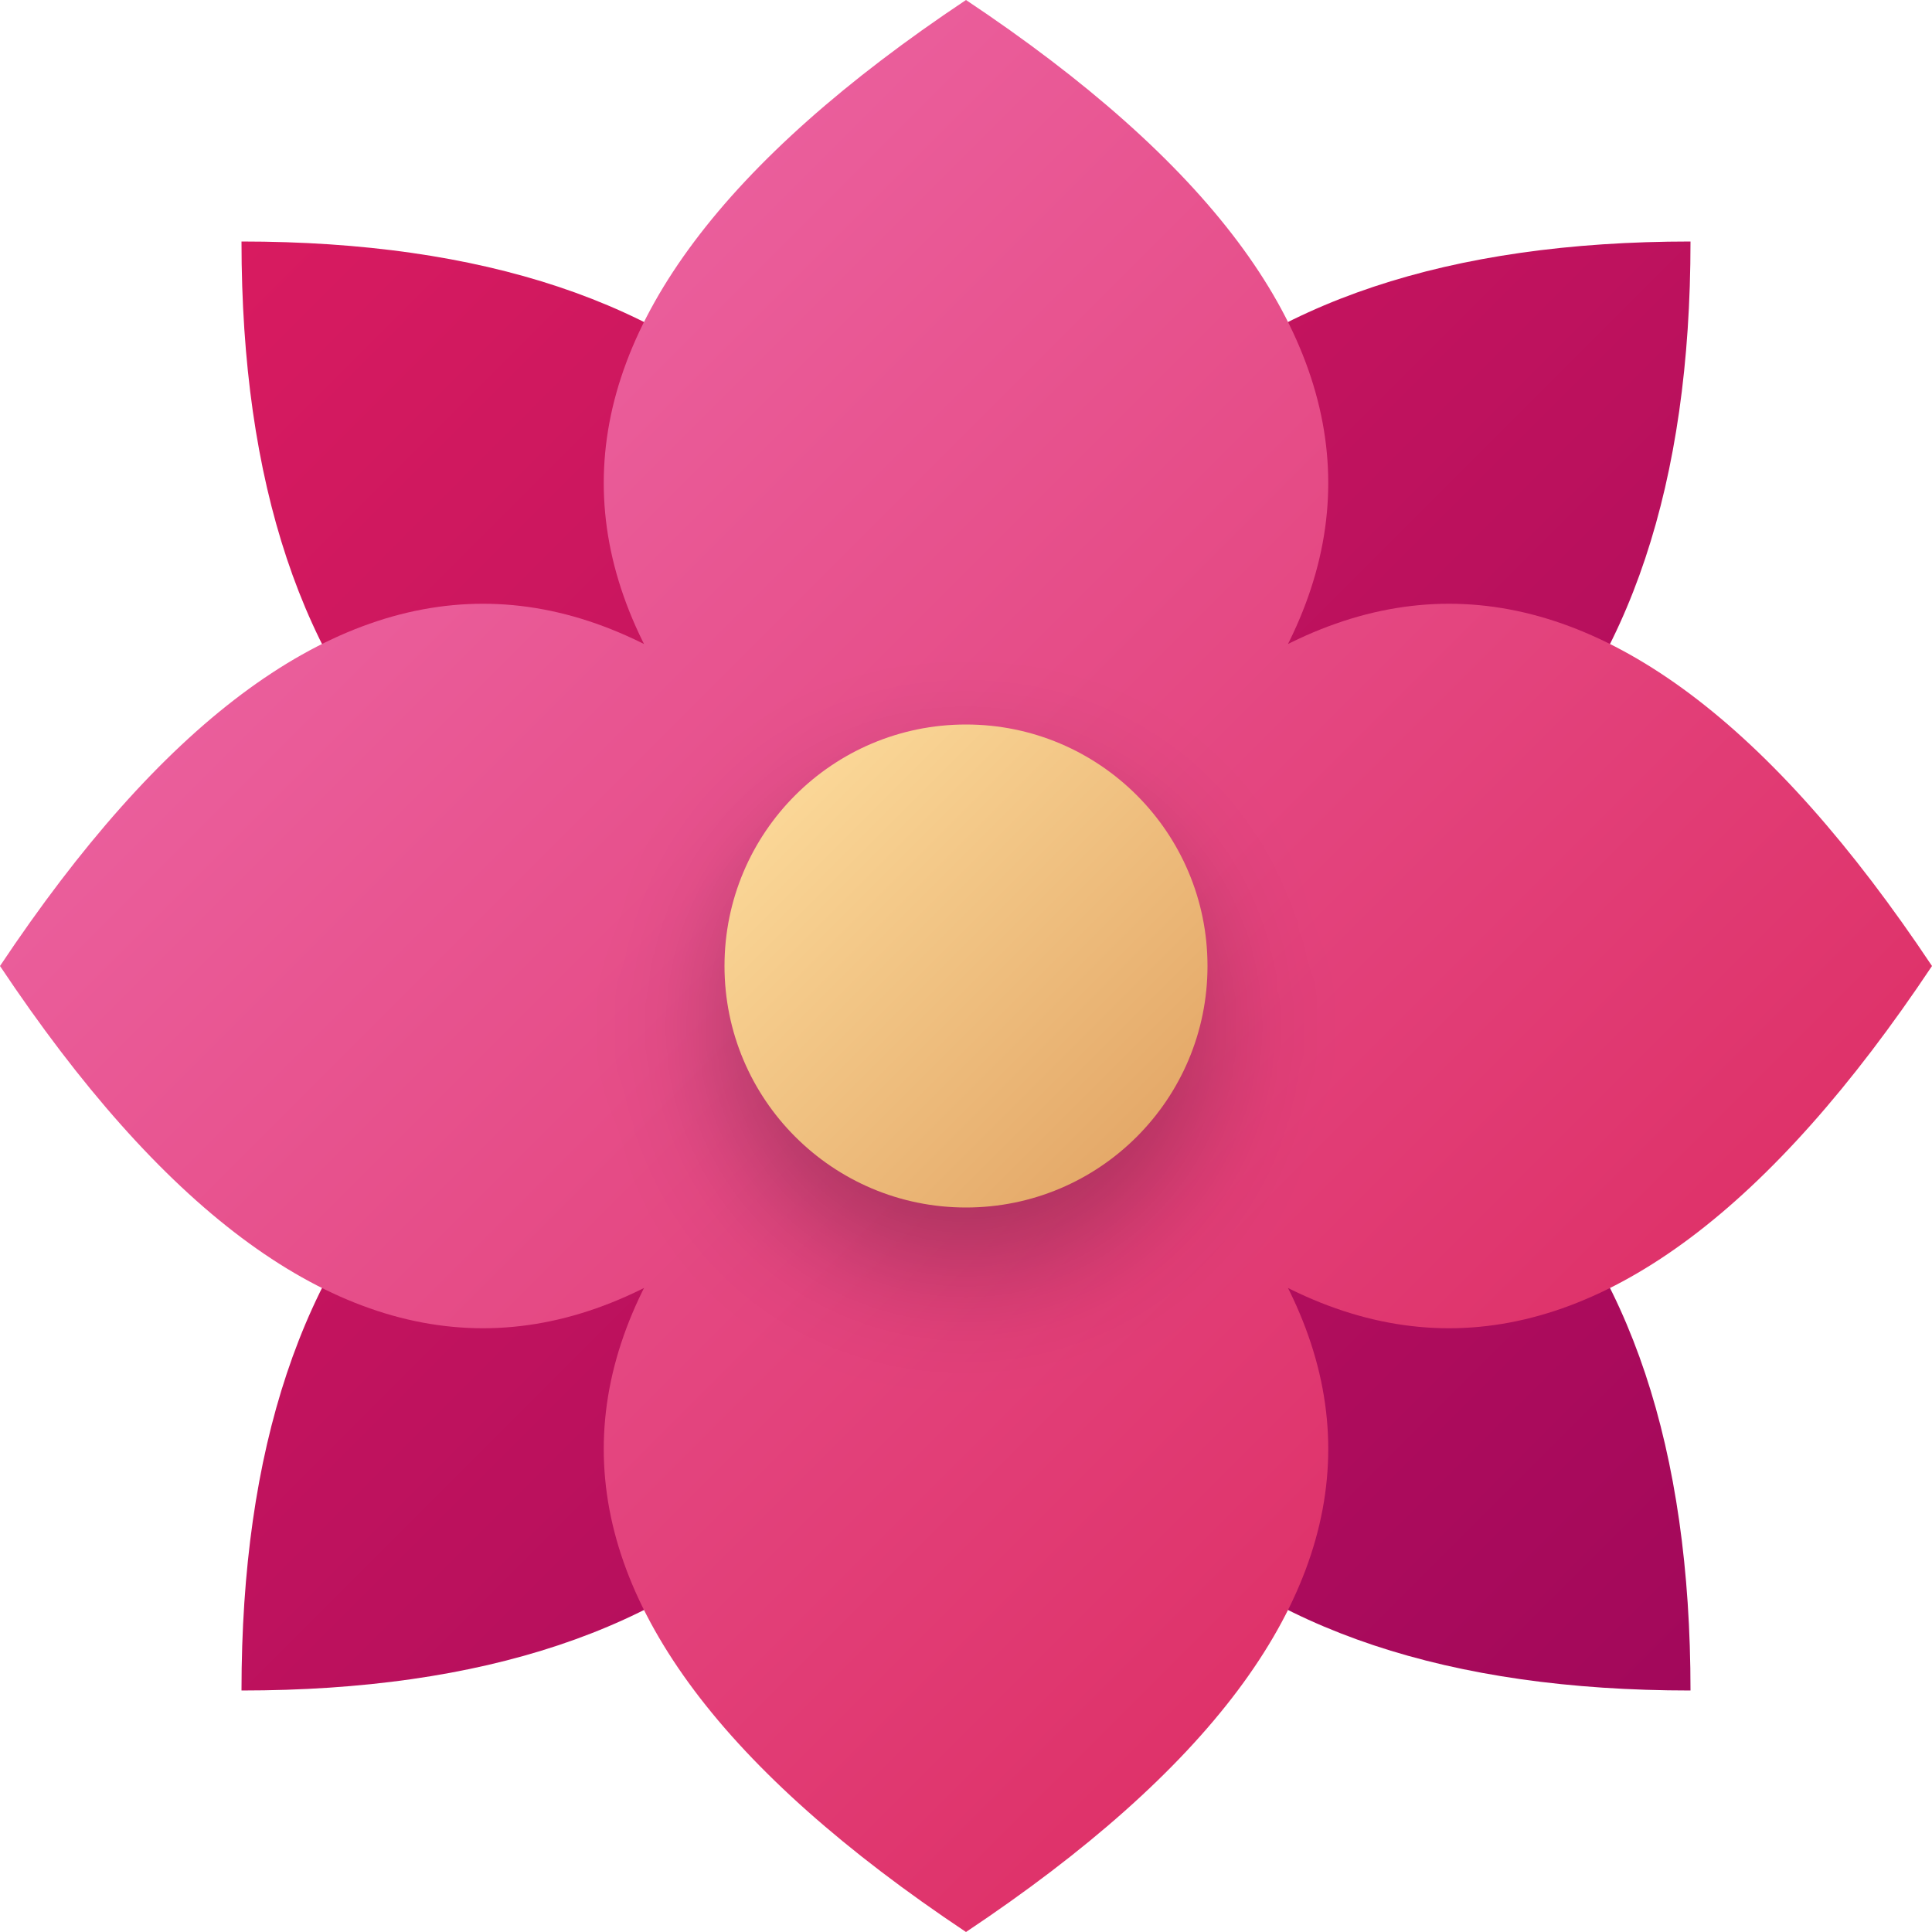
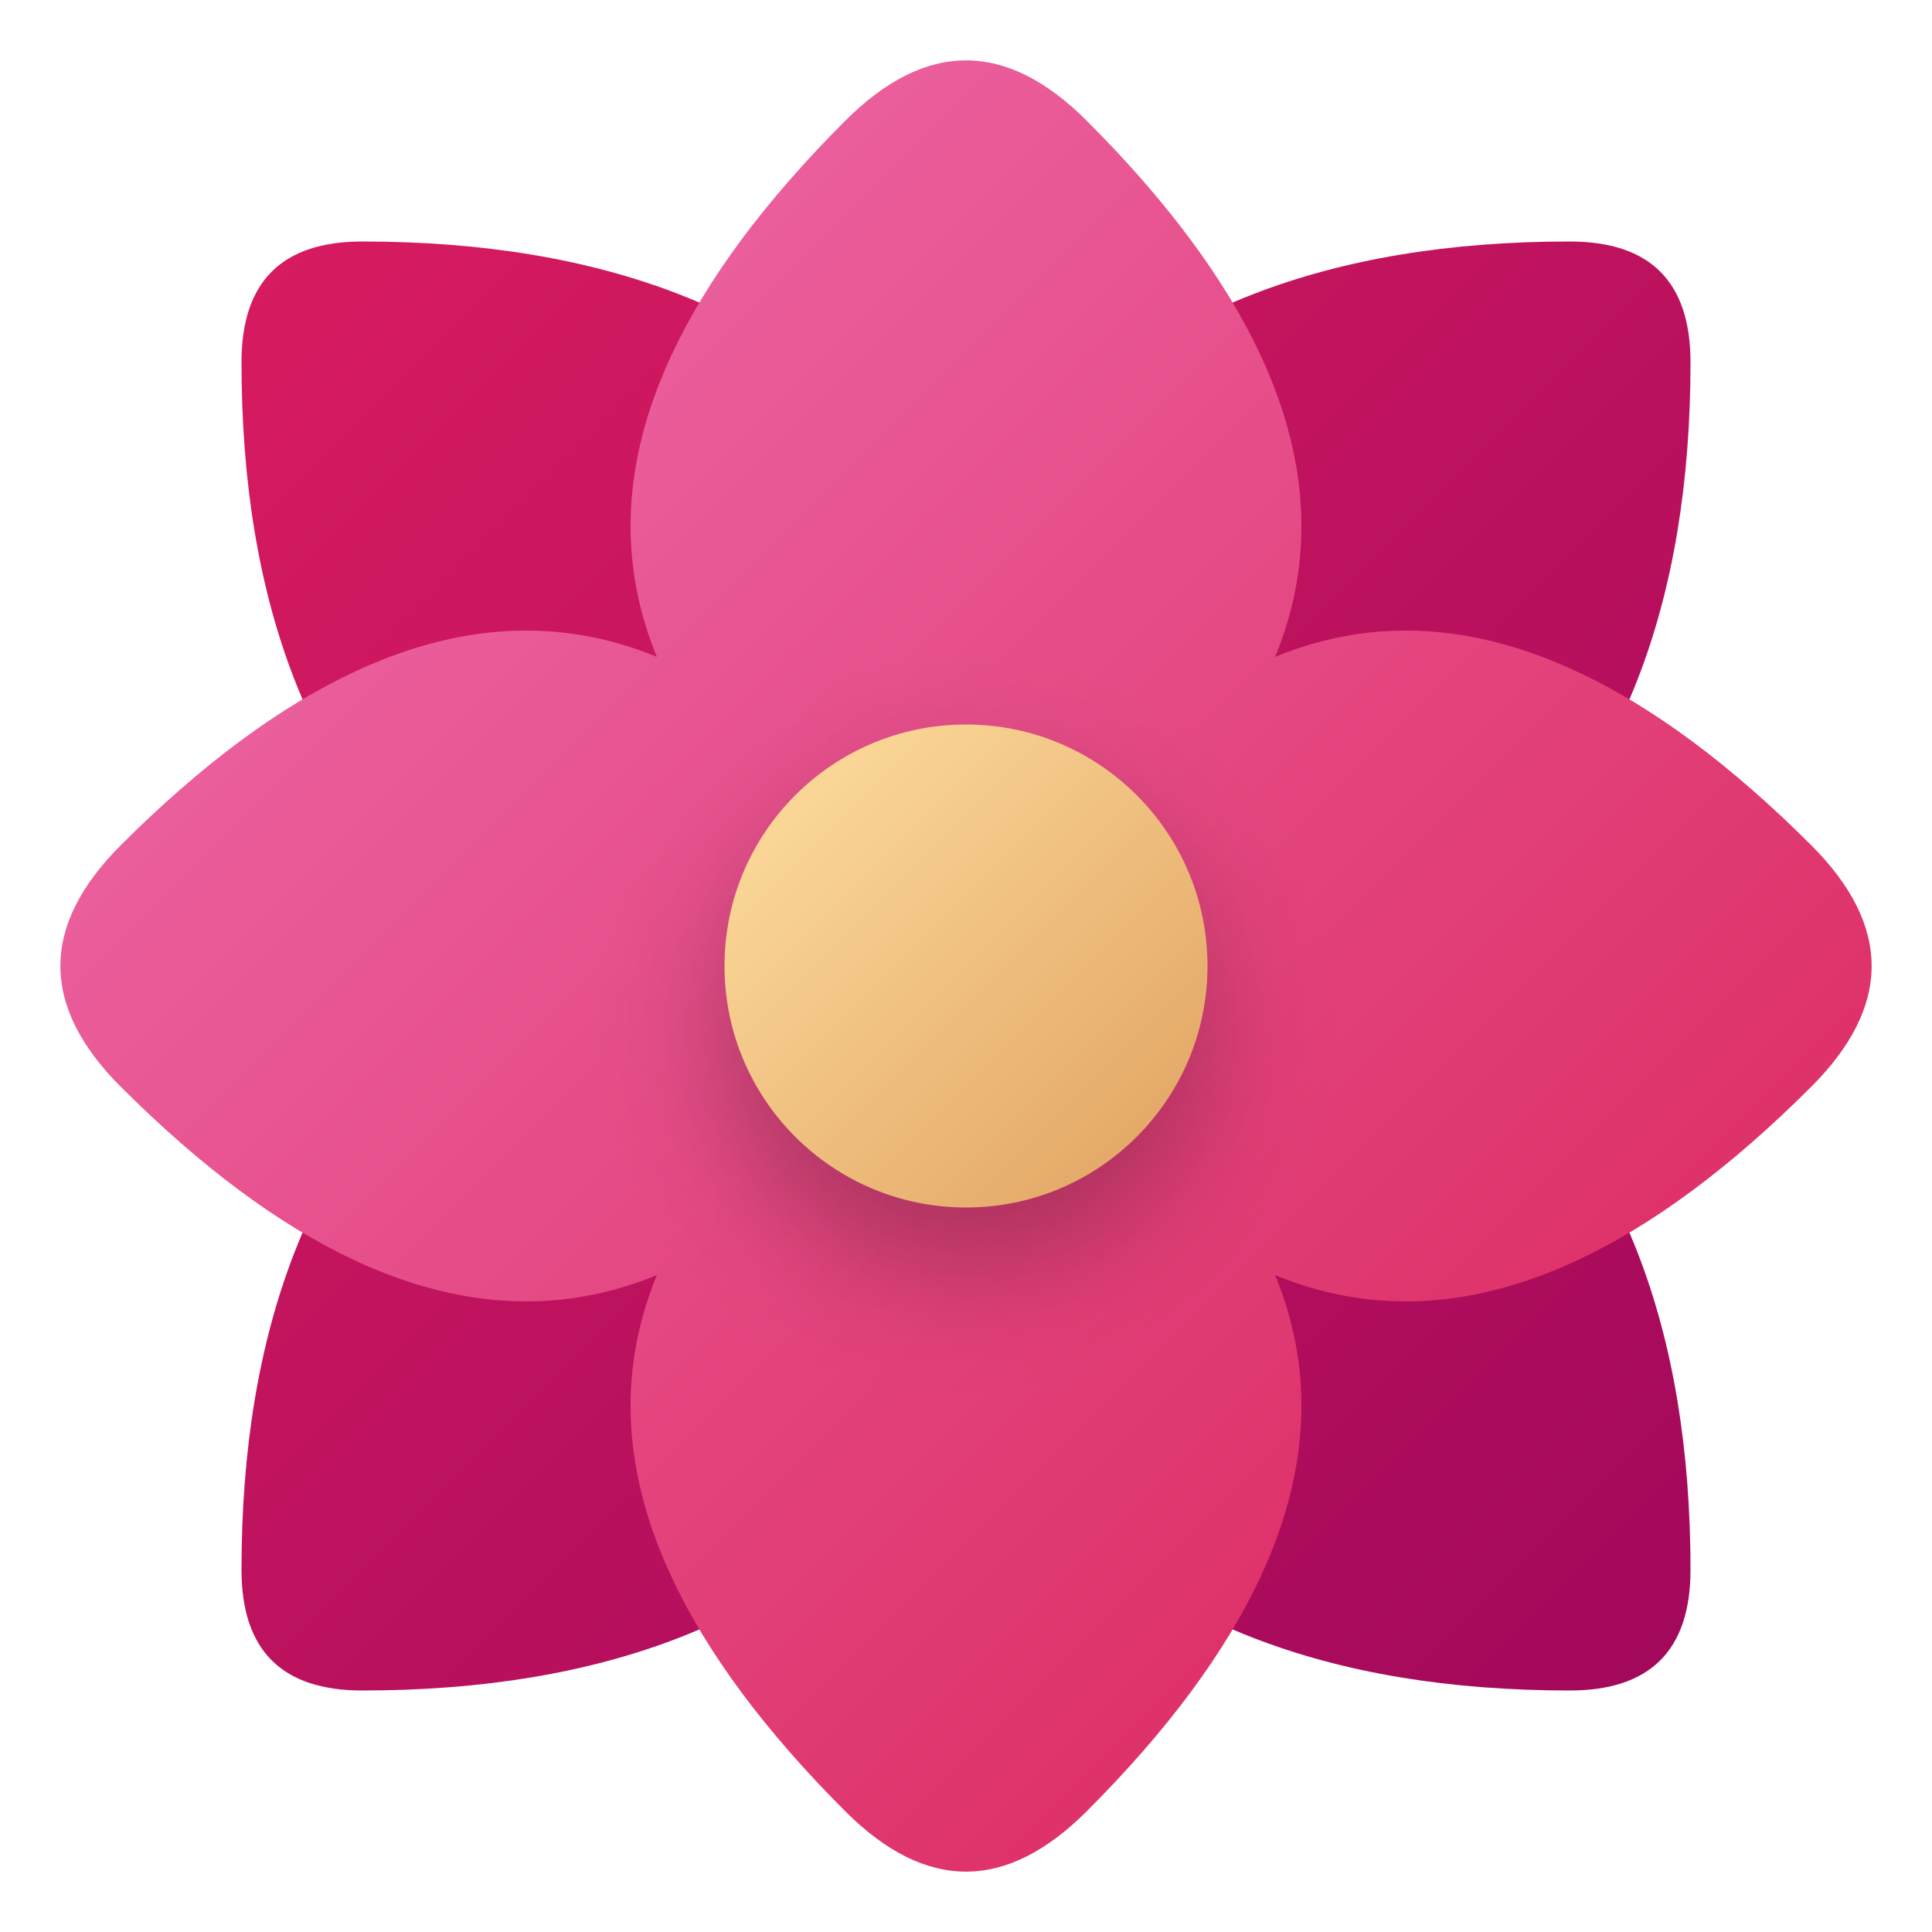
<svg xmlns="http://www.w3.org/2000/svg" viewBox="0 0 16 16" width="16" height="16" version="1.1" id="svg18">
  <defs id="defs22">
    <filter style="color-interpolation-filters:sRGB;" id="filter856">
      <feFlood flood-opacity="0.251" flood-color="rgb(0,0,0)" result="flood" id="feFlood846" />
      <feComposite in="flood" in2="SourceGraphic" operator="in" result="composite1" id="feComposite848" />
      <feGaussianBlur in="composite1" stdDeviation="0.5" result="blur" id="feGaussianBlur850" />
      <feOffset dx="0" dy="0.5" result="offset" id="feOffset852" />
      <feComposite in="SourceGraphic" in2="offset" operator="over" result="composite2" id="feComposite854" />
    </filter>
    <filter style="color-interpolation-filters:sRGB;" id="filter836">
      <feFlood flood-opacity="0.251" flood-color="rgb(255,255,255)" result="flood" id="feFlood826" />
      <feComposite in="flood" in2="SourceGraphic" operator="out" result="composite1" id="feComposite828" />
      <feGaussianBlur in="composite1" stdDeviation="0.5" result="blur" id="feGaussianBlur830" />
      <feOffset dx="0" dy="0.5" result="offset" id="feOffset832" />
      <feComposite in="offset" in2="SourceGraphic" operator="atop" result="composite2" id="feComposite834" />
    </filter>
    <filter style="color-interpolation-filters:sRGB;" id="filter37" x="-0.075" y="-0.075" width="1.15" height="1.181">
      <feFlood flood-opacity="0.251" flood-color="rgb(0,0,0)" result="flood" id="feFlood27" />
      <feComposite in="flood" in2="SourceGraphic" operator="in" result="composite1" id="feComposite29" />
      <feGaussianBlur in="composite1" stdDeviation="0.5" result="blur" id="feGaussianBlur31" />
      <feOffset dx="0" dy="0.5" result="offset" id="feOffset33" />
      <feComposite in="SourceGraphic" in2="offset" operator="over" result="composite2" id="feComposite35" />
    </filter>
    <filter style="color-interpolation-filters:sRGB;" id="filter894" x="-0.3" y="-0.3" width="1.6" height="1.725">
      <feFlood flood-opacity="0.251" flood-color="rgb(0,0,0)" result="flood" id="feFlood884" />
      <feComposite in="flood" in2="SourceGraphic" operator="in" result="composite1" id="feComposite886" />
      <feGaussianBlur in="composite1" stdDeviation="0.5" result="blur" id="feGaussianBlur888" />
      <feOffset dx="0" dy="0.5" result="offset" id="feOffset890" />
      <feComposite in="SourceGraphic" in2="offset" operator="over" result="composite2" id="feComposite892" />
    </filter>
  </defs>
  <linearGradient id="g0" x1="0%" y1="0%" x2="100%" y2="100%">
    <stop offset="0%" style="stop-color:#d81b60;stop-opacity:1" id="stop2" />
    <stop offset="100%" style="stop-color:#a2085b;stop-opacity:1" id="stop4" />
  </linearGradient>
  <linearGradient id="g1" x1="0%" y1="0%" x2="100%" y2="100%">
    <stop offset="0%" style="stop-color:#f072b2;stop-opacity:1" id="stop7" />
    <stop offset="100%" style="stop-color:#d91e53;stop-opacity:1" id="stop9" />
  </linearGradient>
  <linearGradient id="g2" x1="0%" y1="0%" x2="100%" y2="100%">
    <stop offset="0%" style="stop-color:#ffe0a0;stop-opacity:1" id="stop29" />
    <stop offset="100%" style="stop-color:#e0a060;stop-opacity:1" id="stop31" />
  </linearGradient>
  <style id="style12">
    .ac-color {
      fill: url(#g0);
    }
    .ac-color1 {
      fill: url(#g1);
    }
    .ac-color2 {
      fill: url(#g2);
    }
  </style>
-   <path d="M8 8Q8 2 2 2 2 8 8 8M8 8Q8 2 14 2 14 8 8 8M8 8Q2 8 2 14 8 14 8 8M8 8Q14 8 14 14 8 14 8 8" class="ac-color" id="path14" />
-   <path d="M8 8Q2 4 8 0 14 4 8 8M8 8Q12 2 16 8 12 14 8 8M8 8Q14 12 8 16 2 12 8 8M8 8Q4 14 0 8 4 2 8 8" class="ac-color1" id="path16" />
+   <path d="M9 9Q9 2 3 2 2 2 2 3 2 9 9 9M7 9Q7 2 13 2 14 2 14 3 14 9 7 9M9 7Q2 7 2 13 2 14 3 14 9 14 9 7M7 7Q14 7 14 13 14 14 13 14 7 14 7 7" class="ac-color" id="path14" />
+   <path d="M8 8Q3 5 7 1 8 0 9 1 13 5 8 8M8 8Q11 3 15 7 16 8 15 9 11 13 8 8M8 8Q13 11 9 15 8 16 7 15 3 11 8 8M8 8Q5 13 1 9 0 8 1 7 5 3 8 8" class="ac-color1" id="path16" />
  <path d="M8 6A1 1 0 008 10 1 1 0 008 6" class="ac-color2" id="path17" style="filter:url(#filter894)" />
</svg>
